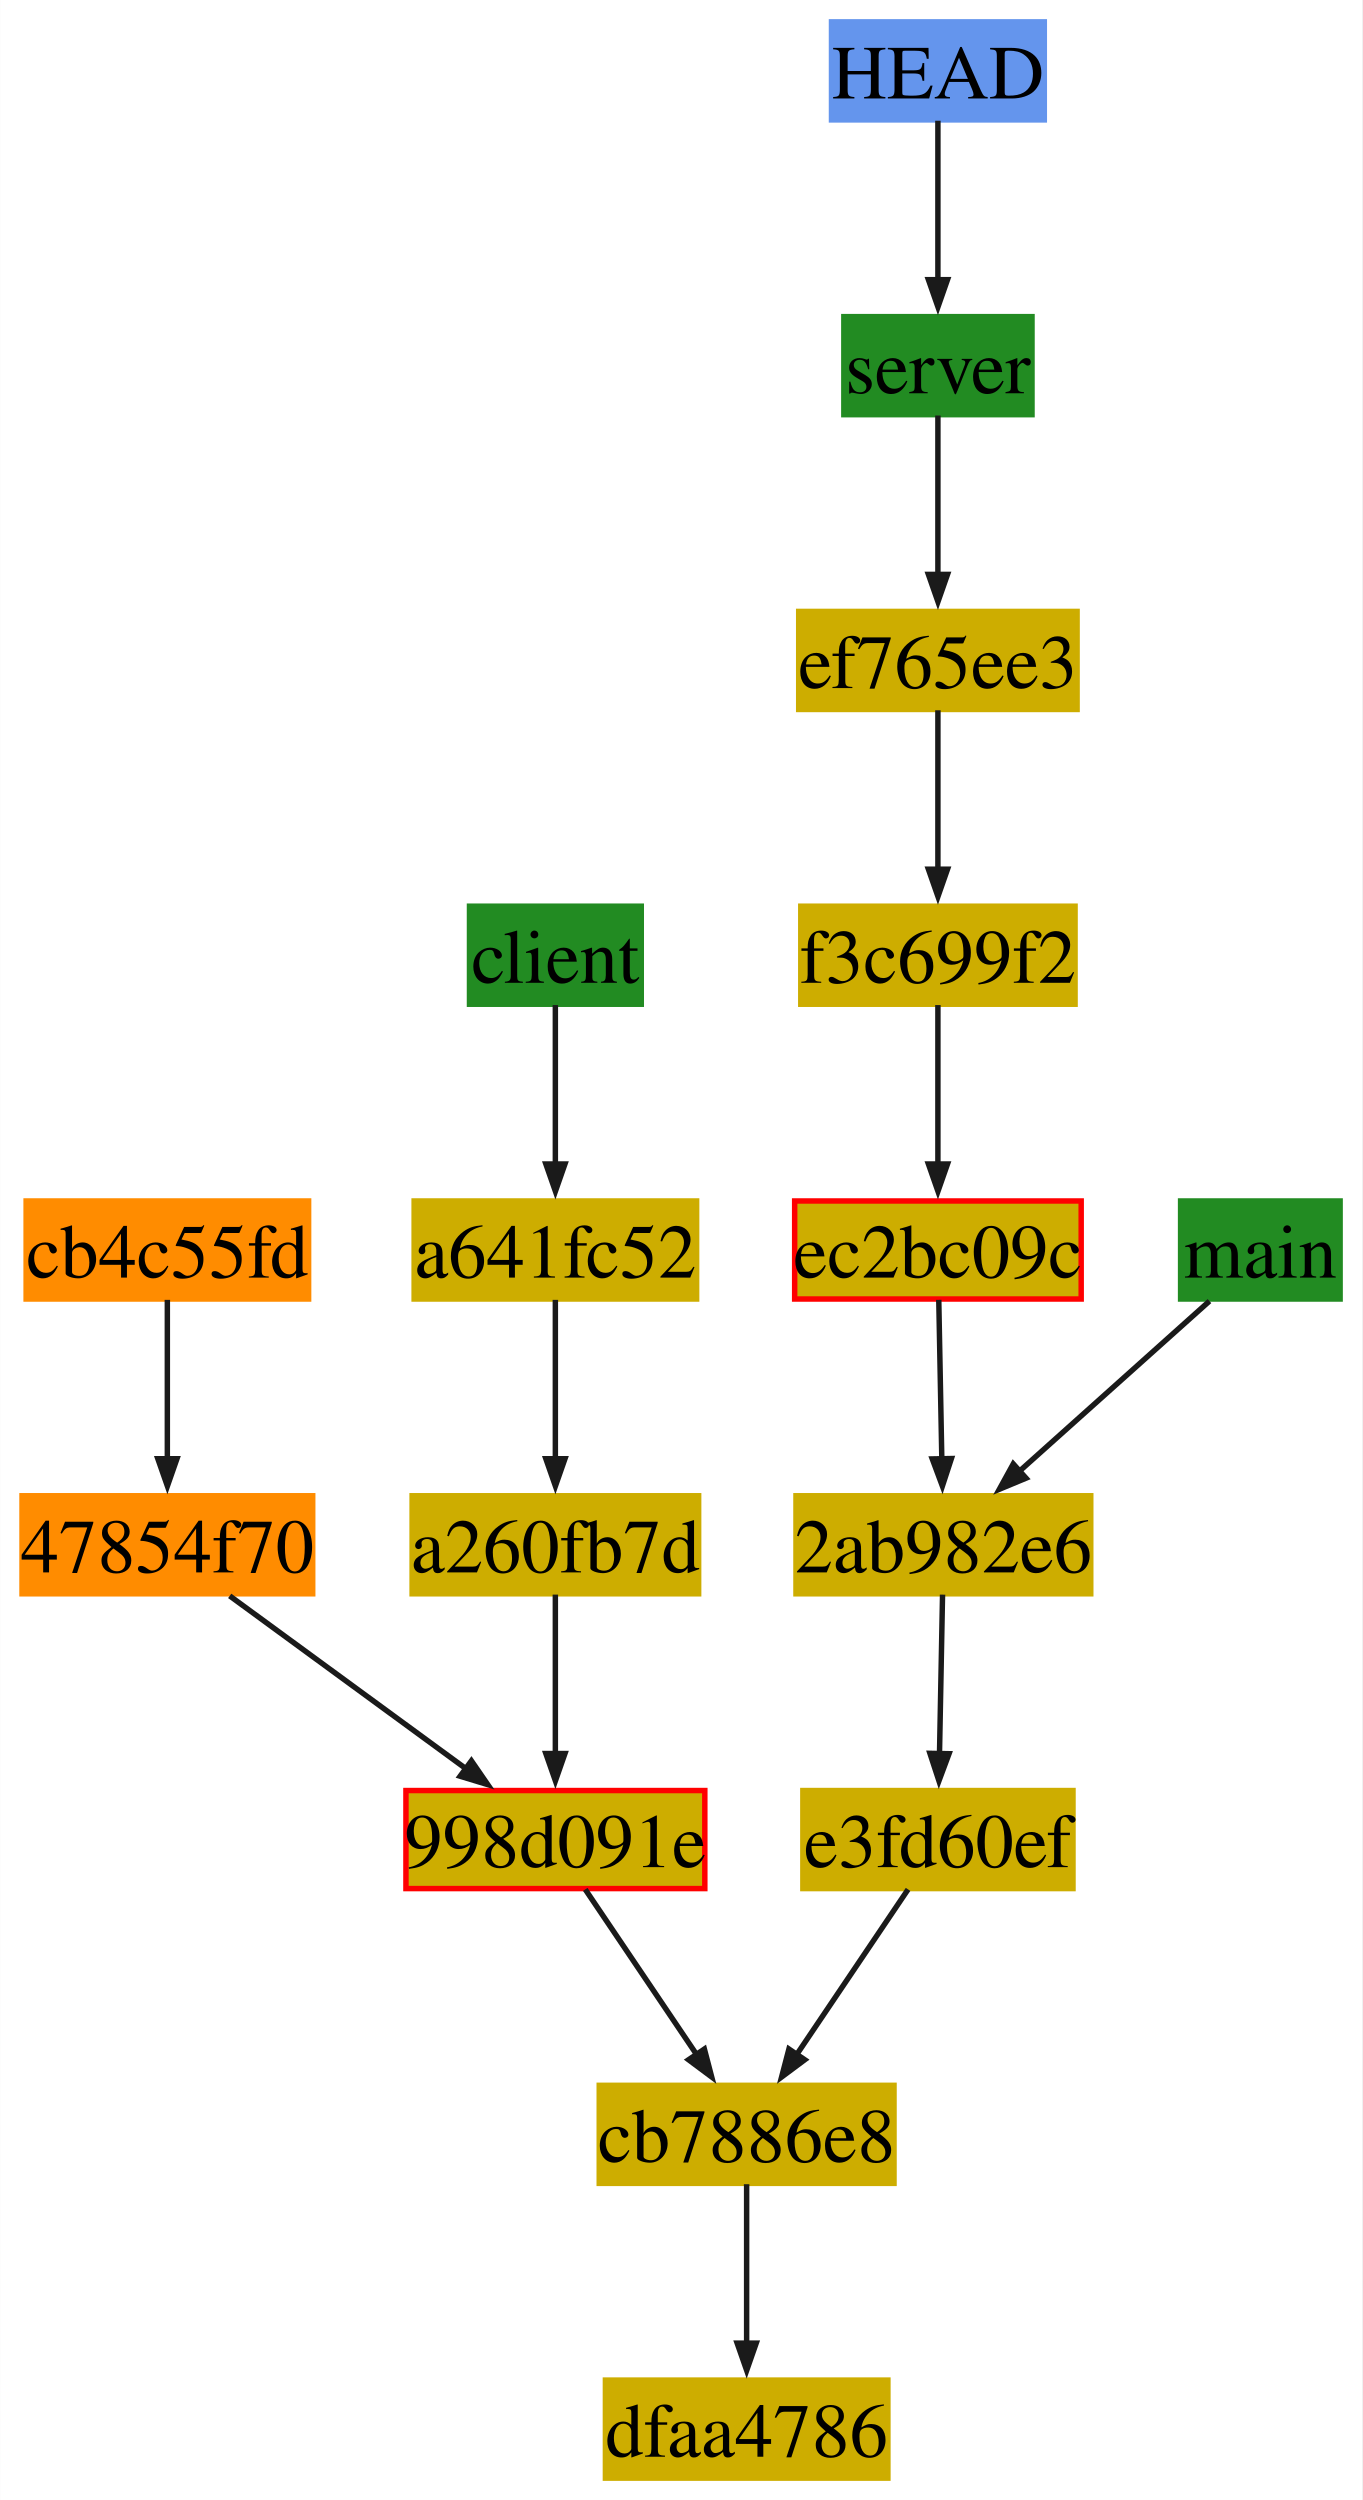
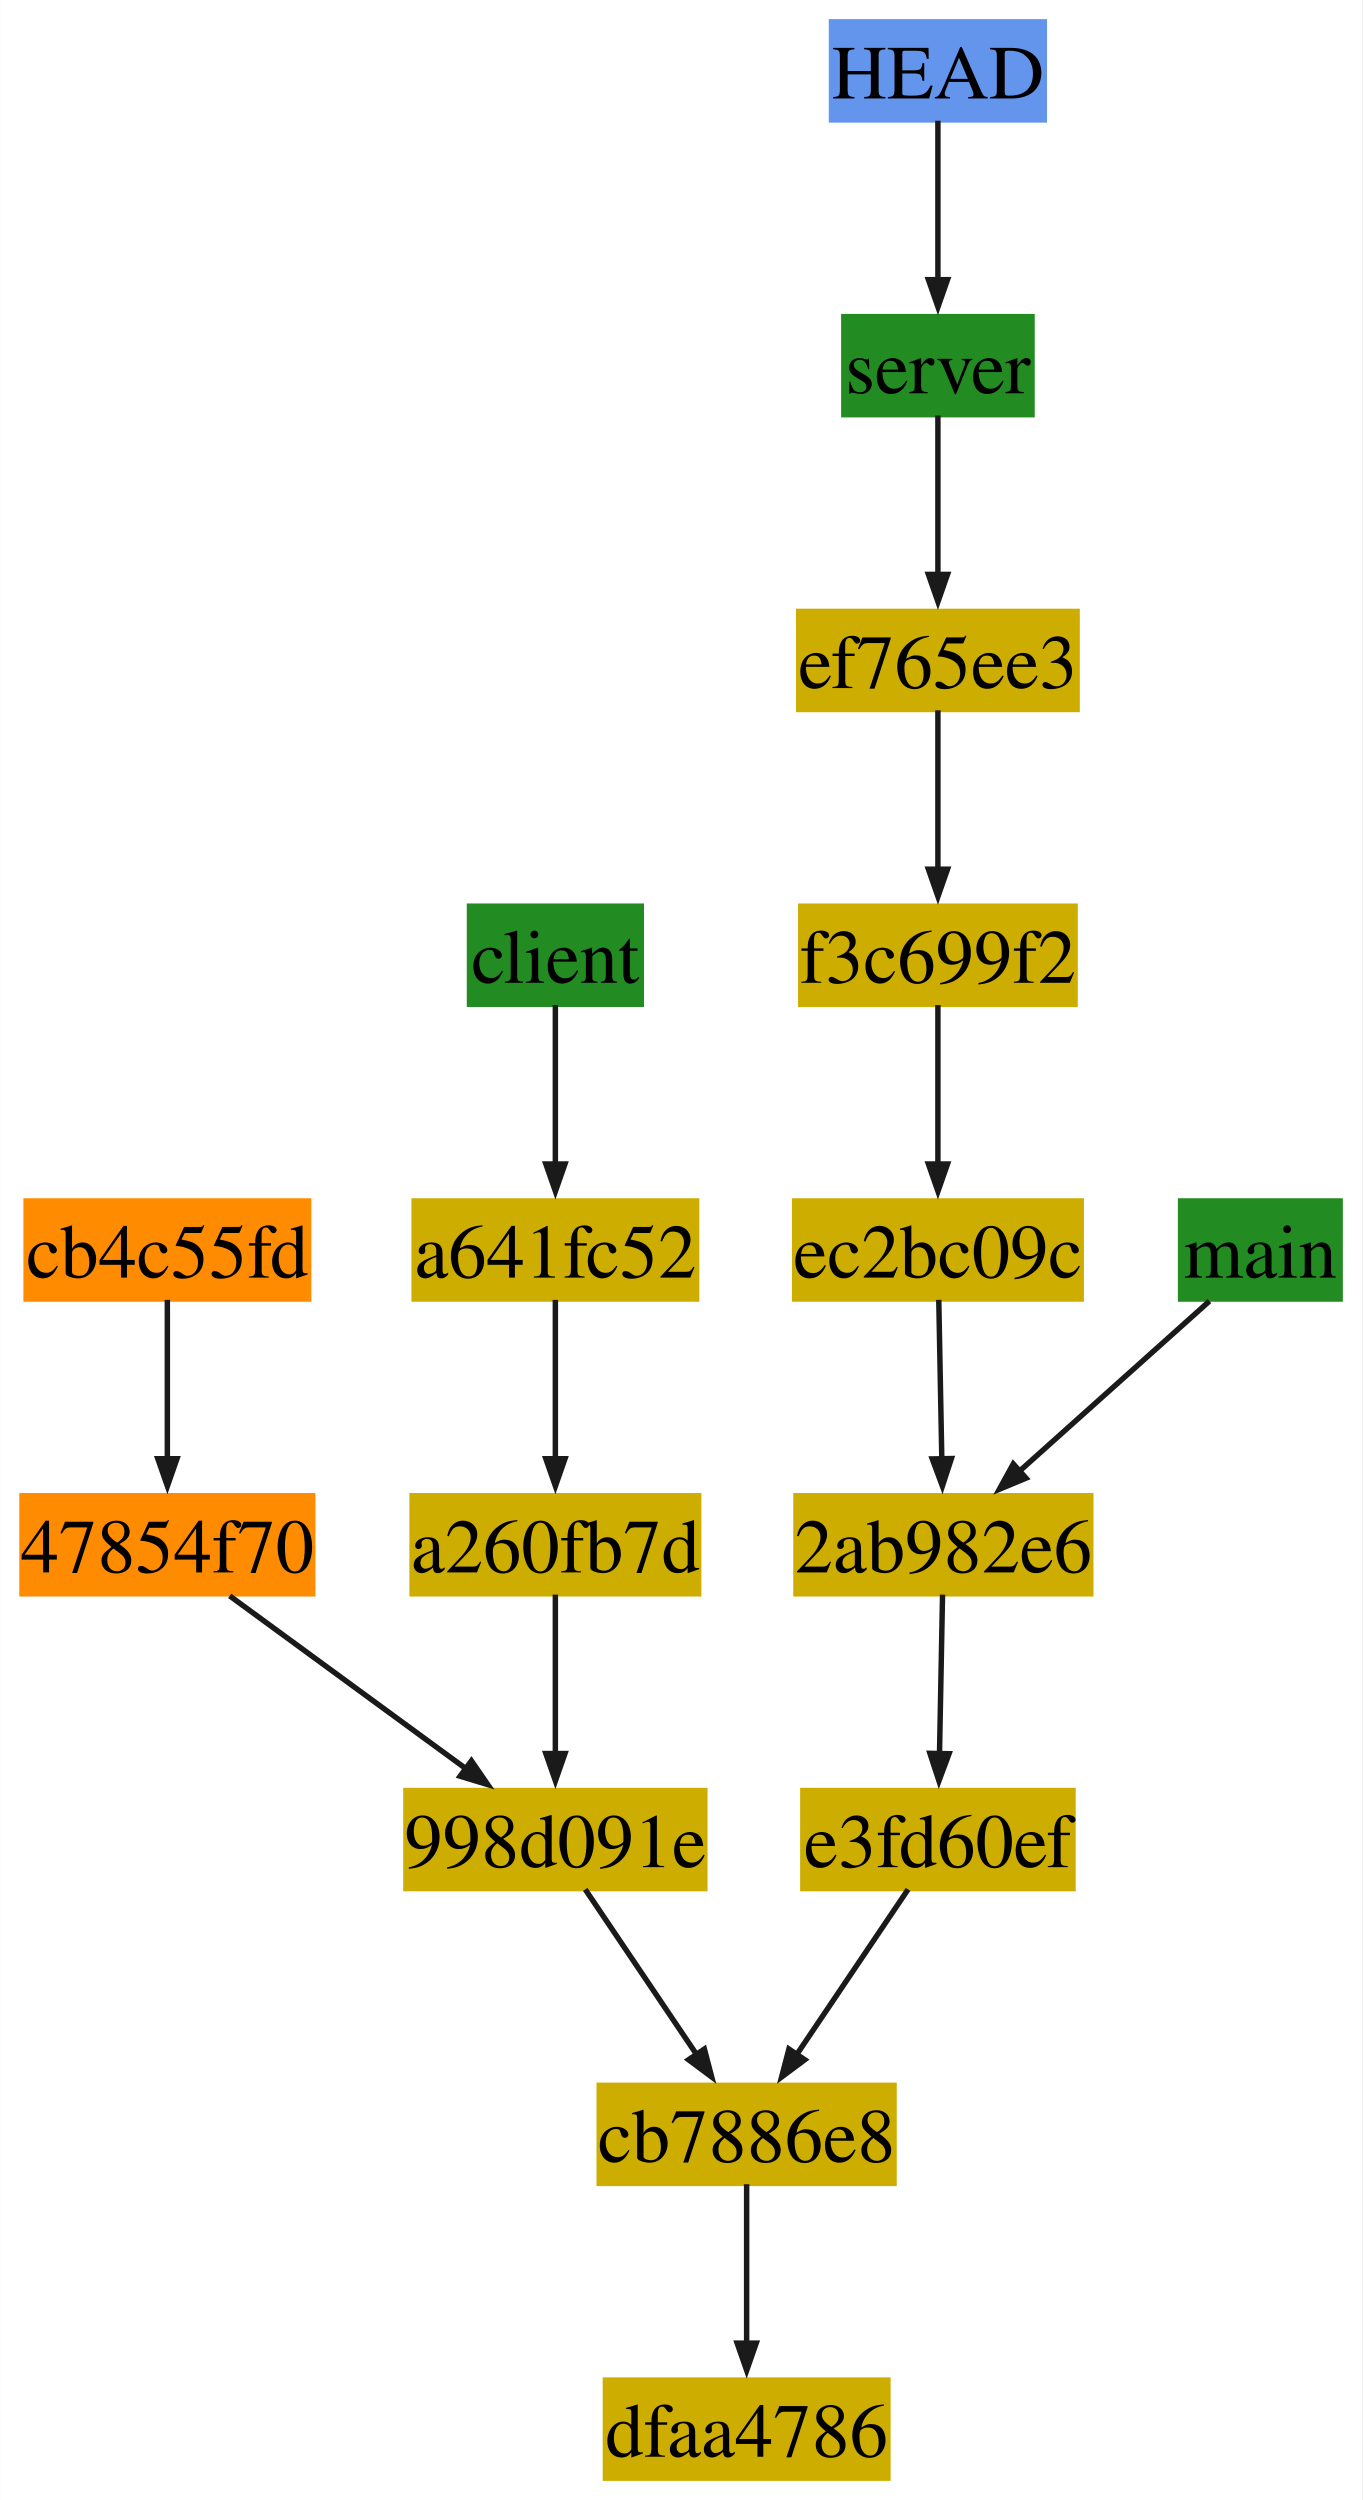
<svg xmlns="http://www.w3.org/2000/svg" xmlns:xlink="http://www.w3.org/1999/xlink" width="249pt" height="457pt" viewBox="0.00 0.00 249.19 457.46">
  <g id="graph0" class="graph" transform="scale(1 1) rotate(0) translate(4 453.46)">
    <polygon fill="white" stroke="none" points="-4,4 -4,-453.46 245.19,-453.46 245.19,4 -4,4" />
    <g id="node1" class="node">
      <g id="a_node1">
        <a xlink:title="author: First Last &lt;first.last@mail.com&gt;&#10;Wed Jan 01 09:00:00 2025 +0100&#10;committer: Nom Prenom &lt;nom.prenom@mail.com&gt;&#10;Wed Jan 01 09:00:00 2025 +0100&#10;&#10;C6">
          <polygon fill="#cdad00" stroke="#cdad00" points="195.56,-179.76 141.62,-179.76 141.62,-161.82 195.56,-161.82 195.56,-179.76" />
          <text text-anchor="middle" x="168.59" y="-165.74" font-family="Times,serif" font-size="14.00">2ab982e6</text>
        </a>
      </g>
    </g>
    <g id="node11" class="node">
      <g id="a_node11">
        <a xlink:title="author: First Last &lt;first.last@mail.com&gt;&#10;Wed Jan 01 09:00:00 2025 +0100&#10;committer: Nom Prenom &lt;nom.prenom@mail.com&gt;&#10;Wed Jan 01 09:00:00 2025 +0100&#10;&#10;C5">
          <polygon fill="#cdad00" stroke="#cdad00" points="192.31,-125.82 142.88,-125.82 142.88,-107.88 192.31,-107.88 192.31,-125.82" />
          <text text-anchor="middle" x="167.59" y="-111.8" font-family="Times,serif" font-size="14.00">e3fd60ef</text>
        </a>
      </g>
    </g>
    <g id="edge1" class="edge">
      <path fill="none" stroke="#1a1a1a" d="M168.44,-161.67C168.29,-153.87 168.06,-141.89 167.88,-132.43" />
      <polygon fill="#1a1a1a" stroke="#1a1a1a" points="169.63,-132.56 167.78,-127.59 166.13,-132.63 169.63,-132.56" />
    </g>
    <g id="node2" class="node">
      <g id="a_node2">
        <a xlink:title="author: First Last &lt;first.last@mail.com&gt;&#10;Wed Jan 01 09:00:00 2025 +0100&#10;committer: Nom Prenom &lt;nom.prenom@mail.com&gt;&#10;Wed Jan 01 09:00:00 2025 +0100&#10;&#10;C4">
          <polygon fill="darkorange" stroke="darkorange" points="53.19,-179.76 0,-179.76 0,-161.82 53.19,-161.82 53.19,-179.76" />
          <text text-anchor="middle" x="26.59" y="-165.74" font-family="Times,serif" font-size="14.00">47854f70</text>
        </a>
      </g>
    </g>
    <g id="node3" class="node">
      <g id="a_node3">
        <a xlink:title="author: First Last &lt;first.last@mail.com&gt;&#10;Wed Jan 01 09:00:00 2025 +0100&#10;committer: Nom Prenom &lt;nom.prenom@mail.com&gt;&#10;Wed Jan 01 09:00:00 2025 +0100&#10;&#10;C3">
-           <polygon fill="#cdad00" stroke="red" points="124.94,-125.82 70.25,-125.82 70.25,-107.88 124.94,-107.88 124.94,-125.82" />
+           <polygon fill="#cdad00" stroke="#cdad00" points="124.94,-125.82 70.25,-125.82 70.25,-107.88 124.94,-107.88 124.94,-125.82" />
          <text text-anchor="middle" x="97.59" y="-111.8" font-family="Times,serif" font-size="14.00">998d091e</text>
        </a>
      </g>
    </g>
    <g id="edge2" class="edge">
      <path fill="none" stroke="#1a1a1a" d="M38,-161.44C49.77,-152.84 68.22,-139.34 81.47,-129.64" />
      <polygon fill="#1a1a1a" stroke="#1a1a1a" points="82.23,-131.26 85.23,-126.9 80.16,-128.44 82.23,-131.26" />
    </g>
    <g id="node8" class="node">
      <g id="a_node8">
        <a xlink:title="author: First Last &lt;first.last@mail.com&gt;&#10;Wed Jan 01 09:00:00 2025 +0100&#10;committer: Nom Prenom &lt;nom.prenom@mail.com&gt;&#10;Wed Jan 01 09:00:00 2025 +0100&#10;&#10;C2">
          <polygon fill="#cdad00" stroke="#cdad00" points="159.56,-71.88 105.62,-71.88 105.62,-53.94 159.56,-53.94 159.56,-71.88" />
          <text text-anchor="middle" x="132.59" y="-57.86" font-family="Times,serif" font-size="14.00">cb7886e8</text>
        </a>
      </g>
    </g>
    <g id="edge3" class="edge">
      <path fill="none" stroke="#1a1a1a" d="M103.06,-107.73C108.53,-99.63 117.03,-87.01 123.51,-77.4" />
      <polygon fill="#1a1a1a" stroke="#1a1a1a" points="124.86,-78.52 126.2,-73.4 121.96,-76.56 124.86,-78.52" />
    </g>
    <g id="node4" class="node">
      <g id="a_node4">
        <a xlink:title="server">
          <polygon fill="cornflowerblue" stroke="cornflowerblue" points="187.06,-449.46 148.12,-449.46 148.12,-431.52 187.06,-431.52 187.06,-449.46" />
          <text text-anchor="middle" x="167.59" y="-435.44" font-family="Times,serif" font-size="14.00">HEAD</text>
        </a>
      </g>
    </g>
    <g id="node16" class="node">
      <g id="a_node16">
        <a xlink:title="-&gt; None">
          <polygon fill="forestgreen" stroke="forestgreen" points="184.81,-395.52 150.38,-395.52 150.38,-377.58 184.81,-377.58 184.81,-395.52" />
          <text text-anchor="middle" x="167.59" y="-381.5" font-family="Times,serif" font-size="14.00">server</text>
        </a>
      </g>
    </g>
    <g id="edge4" class="edge">
      <path fill="none" stroke="#1a1a1a" d="M167.59,-431.37C167.59,-423.57 167.59,-411.59 167.59,-402.13" />
      <polygon fill="#1a1a1a" stroke="#1a1a1a" points="169.35,-402.29 167.6,-397.29 165.85,-402.29 169.35,-402.29" />
    </g>
    <g id="node5" class="node">
      <g id="a_node5">
        <a xlink:title="author: First Last &lt;first.last@mail.com&gt;&#10;Wed Jan 01 09:00:00 2025 +0100&#10;committer: Nom Prenom &lt;nom.prenom@mail.com&gt;&#10;Wed Jan 01 09:00:00 2025 +0100&#10;&#10;C8">
          <polygon fill="#cdad00" stroke="#cdad00" points="123.81,-179.76 71.38,-179.76 71.38,-161.82 123.81,-161.82 123.81,-179.76" />
          <text text-anchor="middle" x="97.59" y="-165.74" font-family="Times,serif" font-size="14.00">a260fb7d</text>
        </a>
      </g>
    </g>
    <g id="edge5" class="edge">
      <path fill="none" stroke="#1a1a1a" d="M97.59,-161.67C97.59,-153.87 97.59,-141.89 97.59,-132.43" />
      <polygon fill="#1a1a1a" stroke="#1a1a1a" points="99.35,-132.59 97.6,-127.59 95.85,-132.59 99.35,-132.59" />
    </g>
    <g id="node6" class="node">
      <g id="a_node6">
        <a xlink:title="author: First Last &lt;first.last@mail.com&gt;&#10;Wed Jan 01 09:00:00 2025 +0100&#10;committer: Nom Prenom &lt;nom.prenom@mail.com&gt;&#10;Wed Jan 01 09:00:00 2025 +0100&#10;&#10;C9">
          <polygon fill="#cdad00" stroke="#cdad00" points="123.44,-233.7 71.75,-233.7 71.75,-215.76 123.44,-215.76 123.44,-233.7" />
          <text text-anchor="middle" x="97.59" y="-219.68" font-family="Times,serif" font-size="14.00">a641fc52</text>
        </a>
      </g>
    </g>
    <g id="edge6" class="edge">
      <path fill="none" stroke="#1a1a1a" d="M97.59,-215.61C97.59,-207.81 97.59,-195.83 97.59,-186.37" />
      <polygon fill="#1a1a1a" stroke="#1a1a1a" points="99.35,-186.53 97.6,-181.53 95.85,-186.53 99.35,-186.53" />
    </g>
    <g id="node7" class="node">
      <g id="a_node7">
        <a xlink:title="author: First Last &lt;first.last@mail.com&gt;&#10;Wed Jan 01 09:00:00 2025 +0100&#10;committer: Nom Prenom &lt;nom.prenom@mail.com&gt;&#10;Wed Jan 01 09:00:00 2025 +0100&#10;&#10;C10">
          <polygon fill="darkorange" stroke="darkorange" points="52.44,-233.7 0.75,-233.7 0.75,-215.76 52.44,-215.76 52.44,-233.7" />
          <text text-anchor="middle" x="26.59" y="-219.68" font-family="Times,serif" font-size="14.00">cb4c55fd</text>
        </a>
      </g>
    </g>
    <g id="edge7" class="edge">
      <path fill="none" stroke="#1a1a1a" d="M26.59,-215.61C26.59,-207.81 26.59,-195.83 26.59,-186.37" />
      <polygon fill="#1a1a1a" stroke="#1a1a1a" points="28.35,-186.53 26.6,-181.53 24.85,-186.53 28.35,-186.53" />
    </g>
    <g id="node10" class="node">
      <g id="a_node10">
        <a xlink:title="author: First Last &lt;first.last@mail.com&gt;&#10;Wed Jan 01 09:00:00 2025 +0100&#10;committer: Nom Prenom &lt;nom.prenom@mail.com&gt;&#10;Wed Jan 01 09:00:00 2025 +0100&#10;&#10;C1">
          <polygon fill="#cdad00" stroke="#cdad00" points="158.44,-17.94 106.75,-17.94 106.75,0 158.44,0 158.44,-17.94" />
          <text text-anchor="middle" x="132.59" y="-3.92" font-family="Times,serif" font-size="14.00">dfaa4786</text>
        </a>
      </g>
    </g>
    <g id="edge8" class="edge">
      <path fill="none" stroke="#1a1a1a" d="M132.59,-53.79C132.59,-45.99 132.59,-34.01 132.59,-24.55" />
      <polygon fill="#1a1a1a" stroke="#1a1a1a" points="134.35,-24.71 132.6,-19.71 130.85,-24.71 134.35,-24.71" />
    </g>
    <g id="node9" class="node">
      <g id="a_node9">
        <a xlink:title="-&gt; None">
          <polygon fill="forestgreen" stroke="forestgreen" points="113.31,-287.64 81.88,-287.64 81.88,-269.7 113.31,-269.7 113.31,-287.64" />
          <text text-anchor="middle" x="97.59" y="-273.62" font-family="Times,serif" font-size="14.00">client</text>
        </a>
      </g>
    </g>
    <g id="edge13" class="edge">
      <path fill="none" stroke="#1a1a1a" d="M97.59,-269.55C97.59,-261.75 97.59,-249.77 97.59,-240.31" />
      <polygon fill="#1a1a1a" stroke="#1a1a1a" points="99.35,-240.47 97.6,-235.47 95.85,-240.47 99.35,-240.47" />
    </g>
    <g id="edge9" class="edge">
      <path fill="none" stroke="#1a1a1a" d="M162.13,-107.73C156.66,-99.63 148.16,-87.01 141.68,-77.4" />
      <polygon fill="#1a1a1a" stroke="#1a1a1a" points="143.23,-76.56 138.99,-73.4 140.33,-78.52 143.23,-76.56" />
    </g>
    <g id="node12" class="node">
      <g id="a_node12">
        <a xlink:title="author: First Last &lt;first.last@mail.com&gt;&#10;Wed Jan 01 09:00:00 2025 +0100&#10;committer: Nom Prenom &lt;nom.prenom@mail.com&gt;&#10;Wed Jan 01 09:00:00 2025 +0100&#10;&#10;C3">
-           <polygon fill="#cdad00" stroke="red" points="193.81,-233.7 141.38,-233.7 141.38,-215.76 193.81,-215.76 193.81,-233.7" />
+           <polygon fill="#cdad00" stroke="#cdad00" points="193.81,-233.7 141.38,-233.7 141.38,-215.76 193.81,-215.76 193.81,-233.7" />
          <text text-anchor="middle" x="167.59" y="-219.68" font-family="Times,serif" font-size="14.00">ec2bc09c</text>
        </a>
      </g>
    </g>
    <g id="edge10" class="edge">
      <path fill="none" stroke="#1a1a1a" d="M167.75,-215.61C167.9,-207.81 168.13,-195.83 168.31,-186.37" />
      <polygon fill="#1a1a1a" stroke="#1a1a1a" points="170.06,-186.57 168.41,-181.53 166.56,-186.5 170.06,-186.57" />
    </g>
    <g id="node13" class="node">
      <g id="a_node13">
        <a xlink:title="author: First Last &lt;first.last@mail.com&gt;&#10;Wed Jan 01 09:00:00 2025 +0100&#10;committer: Nom Prenom &lt;nom.prenom@mail.com&gt;&#10;Wed Jan 01 09:00:00 2025 +0100&#10;&#10;C10">
          <polygon fill="#cdad00" stroke="#cdad00" points="193.06,-341.58 142.12,-341.58 142.12,-323.64 193.06,-323.64 193.06,-341.58" />
          <text text-anchor="middle" x="167.59" y="-327.56" font-family="Times,serif" font-size="14.00">ef765ee3</text>
        </a>
      </g>
    </g>
    <g id="node14" class="node">
      <g id="a_node14">
        <a xlink:title="author: First Last &lt;first.last@mail.com&gt;&#10;Wed Jan 01 09:00:00 2025 +0100&#10;committer: Nom Prenom &lt;nom.prenom@mail.com&gt;&#10;Wed Jan 01 09:00:00 2025 +0100&#10;&#10;C4">
          <polygon fill="#cdad00" stroke="#cdad00" points="192.69,-287.64 142.5,-287.64 142.5,-269.7 192.69,-269.7 192.69,-287.64" />
          <text text-anchor="middle" x="167.59" y="-273.62" font-family="Times,serif" font-size="14.00">f3c699f2</text>
        </a>
      </g>
    </g>
    <g id="edge11" class="edge">
      <path fill="none" stroke="#1a1a1a" d="M167.59,-323.49C167.59,-315.69 167.59,-303.71 167.59,-294.25" />
      <polygon fill="#1a1a1a" stroke="#1a1a1a" points="169.35,-294.41 167.6,-289.41 165.85,-294.41 169.35,-294.41" />
    </g>
    <g id="edge12" class="edge">
      <path fill="none" stroke="#1a1a1a" d="M167.59,-269.55C167.59,-261.75 167.59,-249.77 167.59,-240.31" />
      <polygon fill="#1a1a1a" stroke="#1a1a1a" points="169.35,-240.47 167.6,-235.47 165.85,-240.47 169.35,-240.47" />
    </g>
    <g id="node15" class="node">
      <g id="a_node15">
        <a xlink:title="-&gt; None">
          <polygon fill="forestgreen" stroke="forestgreen" points="241.19,-233.7 212,-233.7 212,-215.76 241.19,-215.76 241.19,-233.7" />
          <text text-anchor="middle" x="226.59" y="-219.68" font-family="Times,serif" font-size="14.00">main</text>
        </a>
      </g>
    </g>
    <g id="edge14" class="edge">
      <path fill="none" stroke="#1a1a1a" d="M217.28,-215.38C207.83,-206.93 193.12,-193.76 182.34,-184.1" />
      <polygon fill="#1a1a1a" stroke="#1a1a1a" points="183.72,-182.98 178.83,-180.95 181.38,-185.59 183.72,-182.98" />
    </g>
    <g id="edge15" class="edge">
      <path fill="none" stroke="#1a1a1a" d="M167.59,-377.43C167.59,-369.63 167.59,-357.65 167.59,-348.19" />
      <polygon fill="#1a1a1a" stroke="#1a1a1a" points="169.35,-348.35 167.6,-343.35 165.85,-348.35 169.35,-348.35" />
    </g>
  </g>
</svg>
